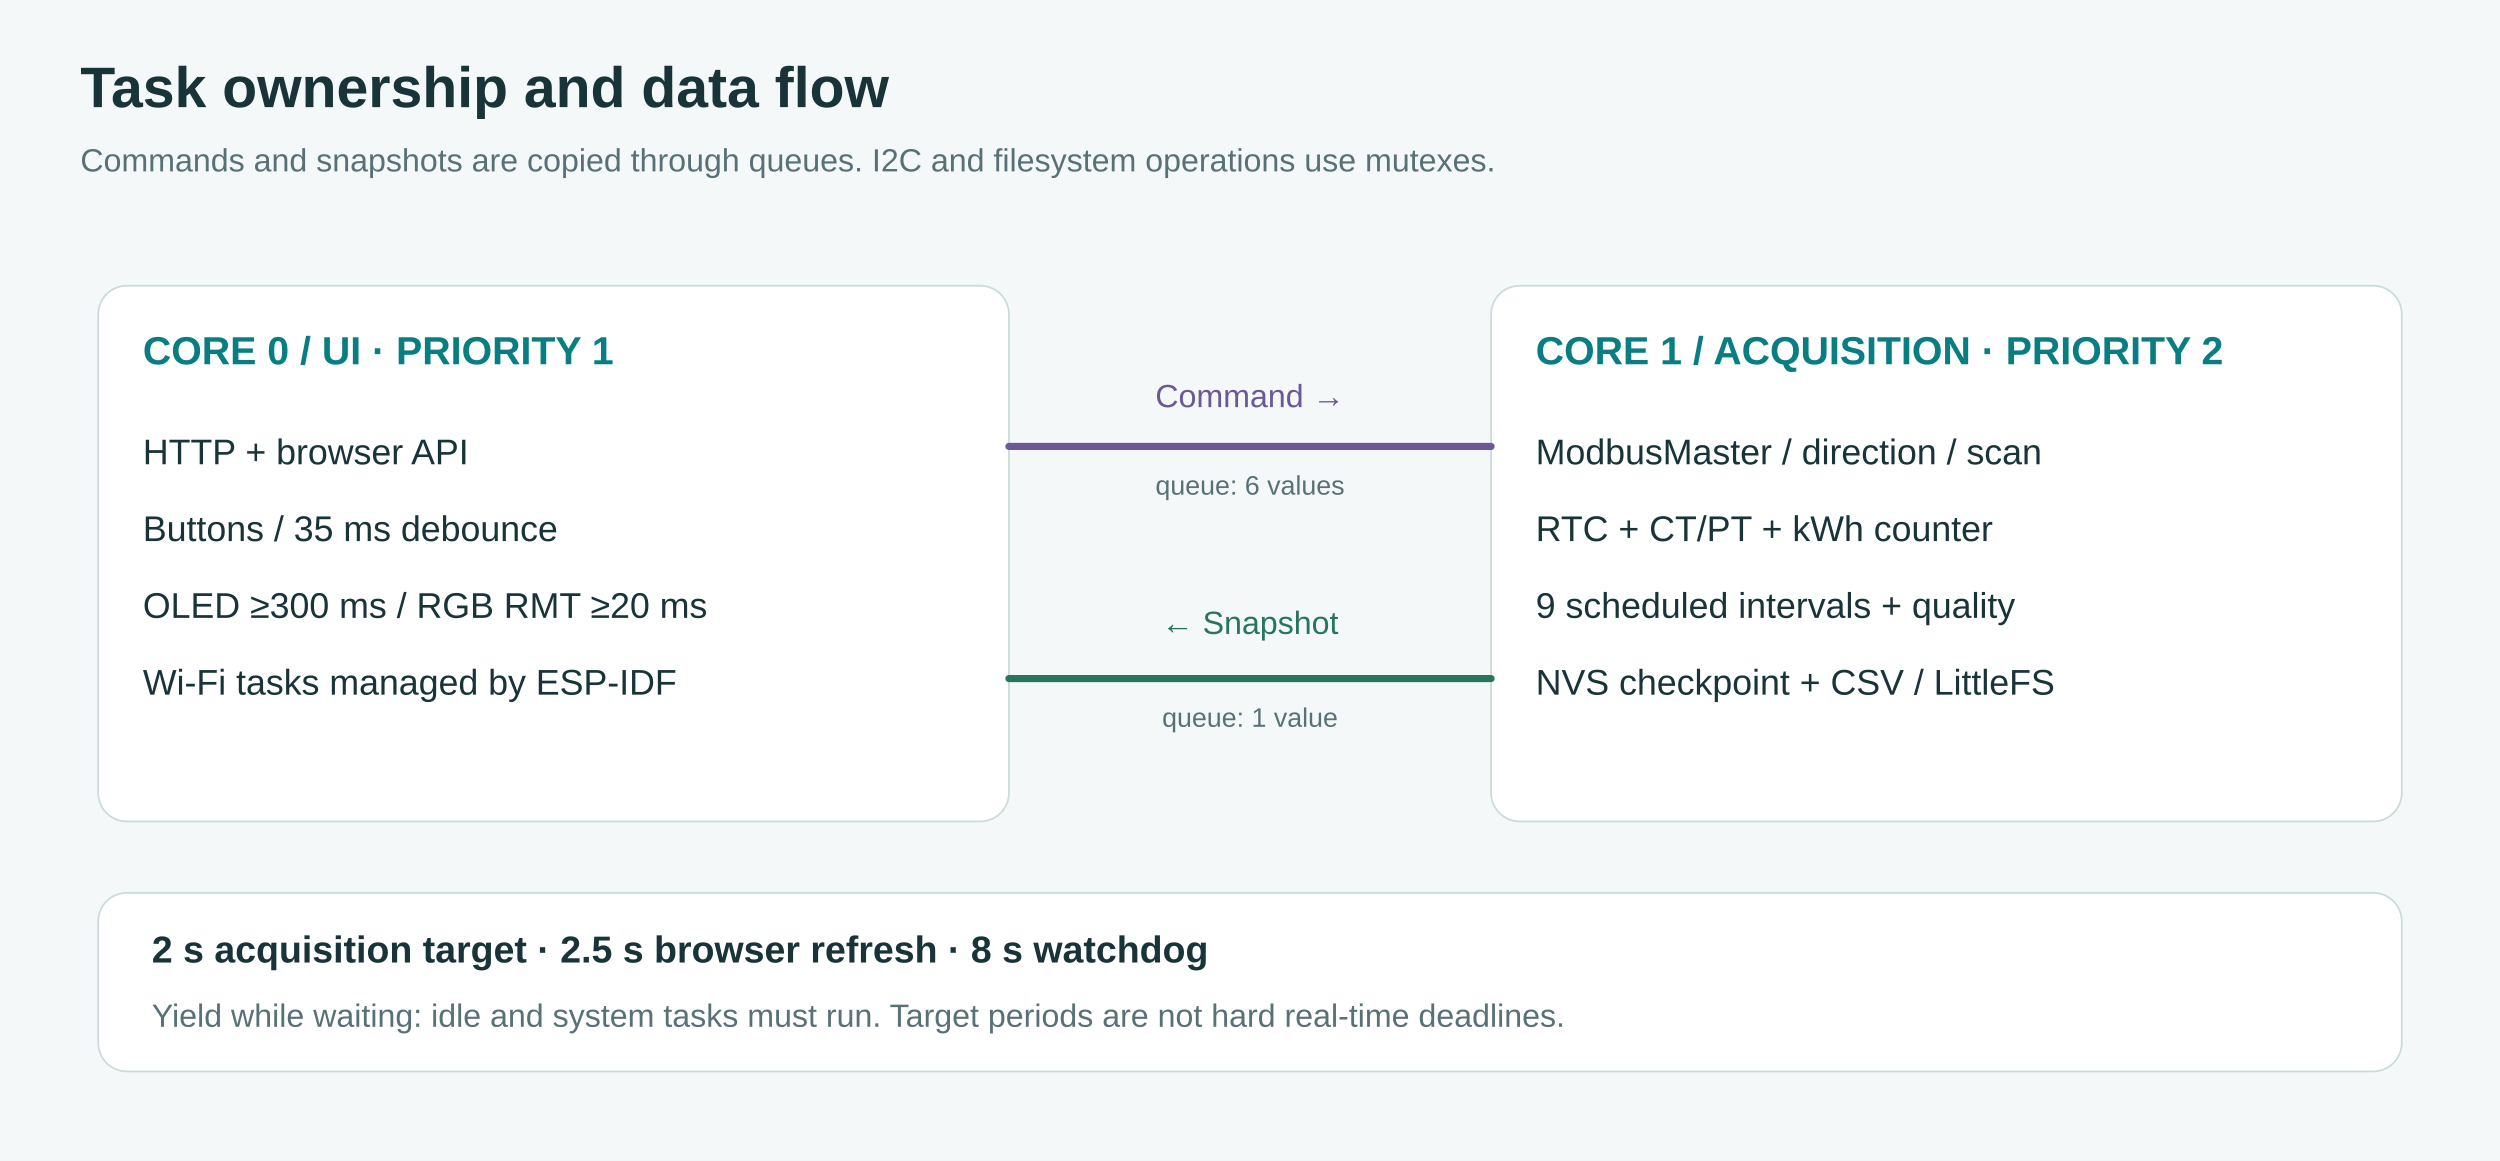
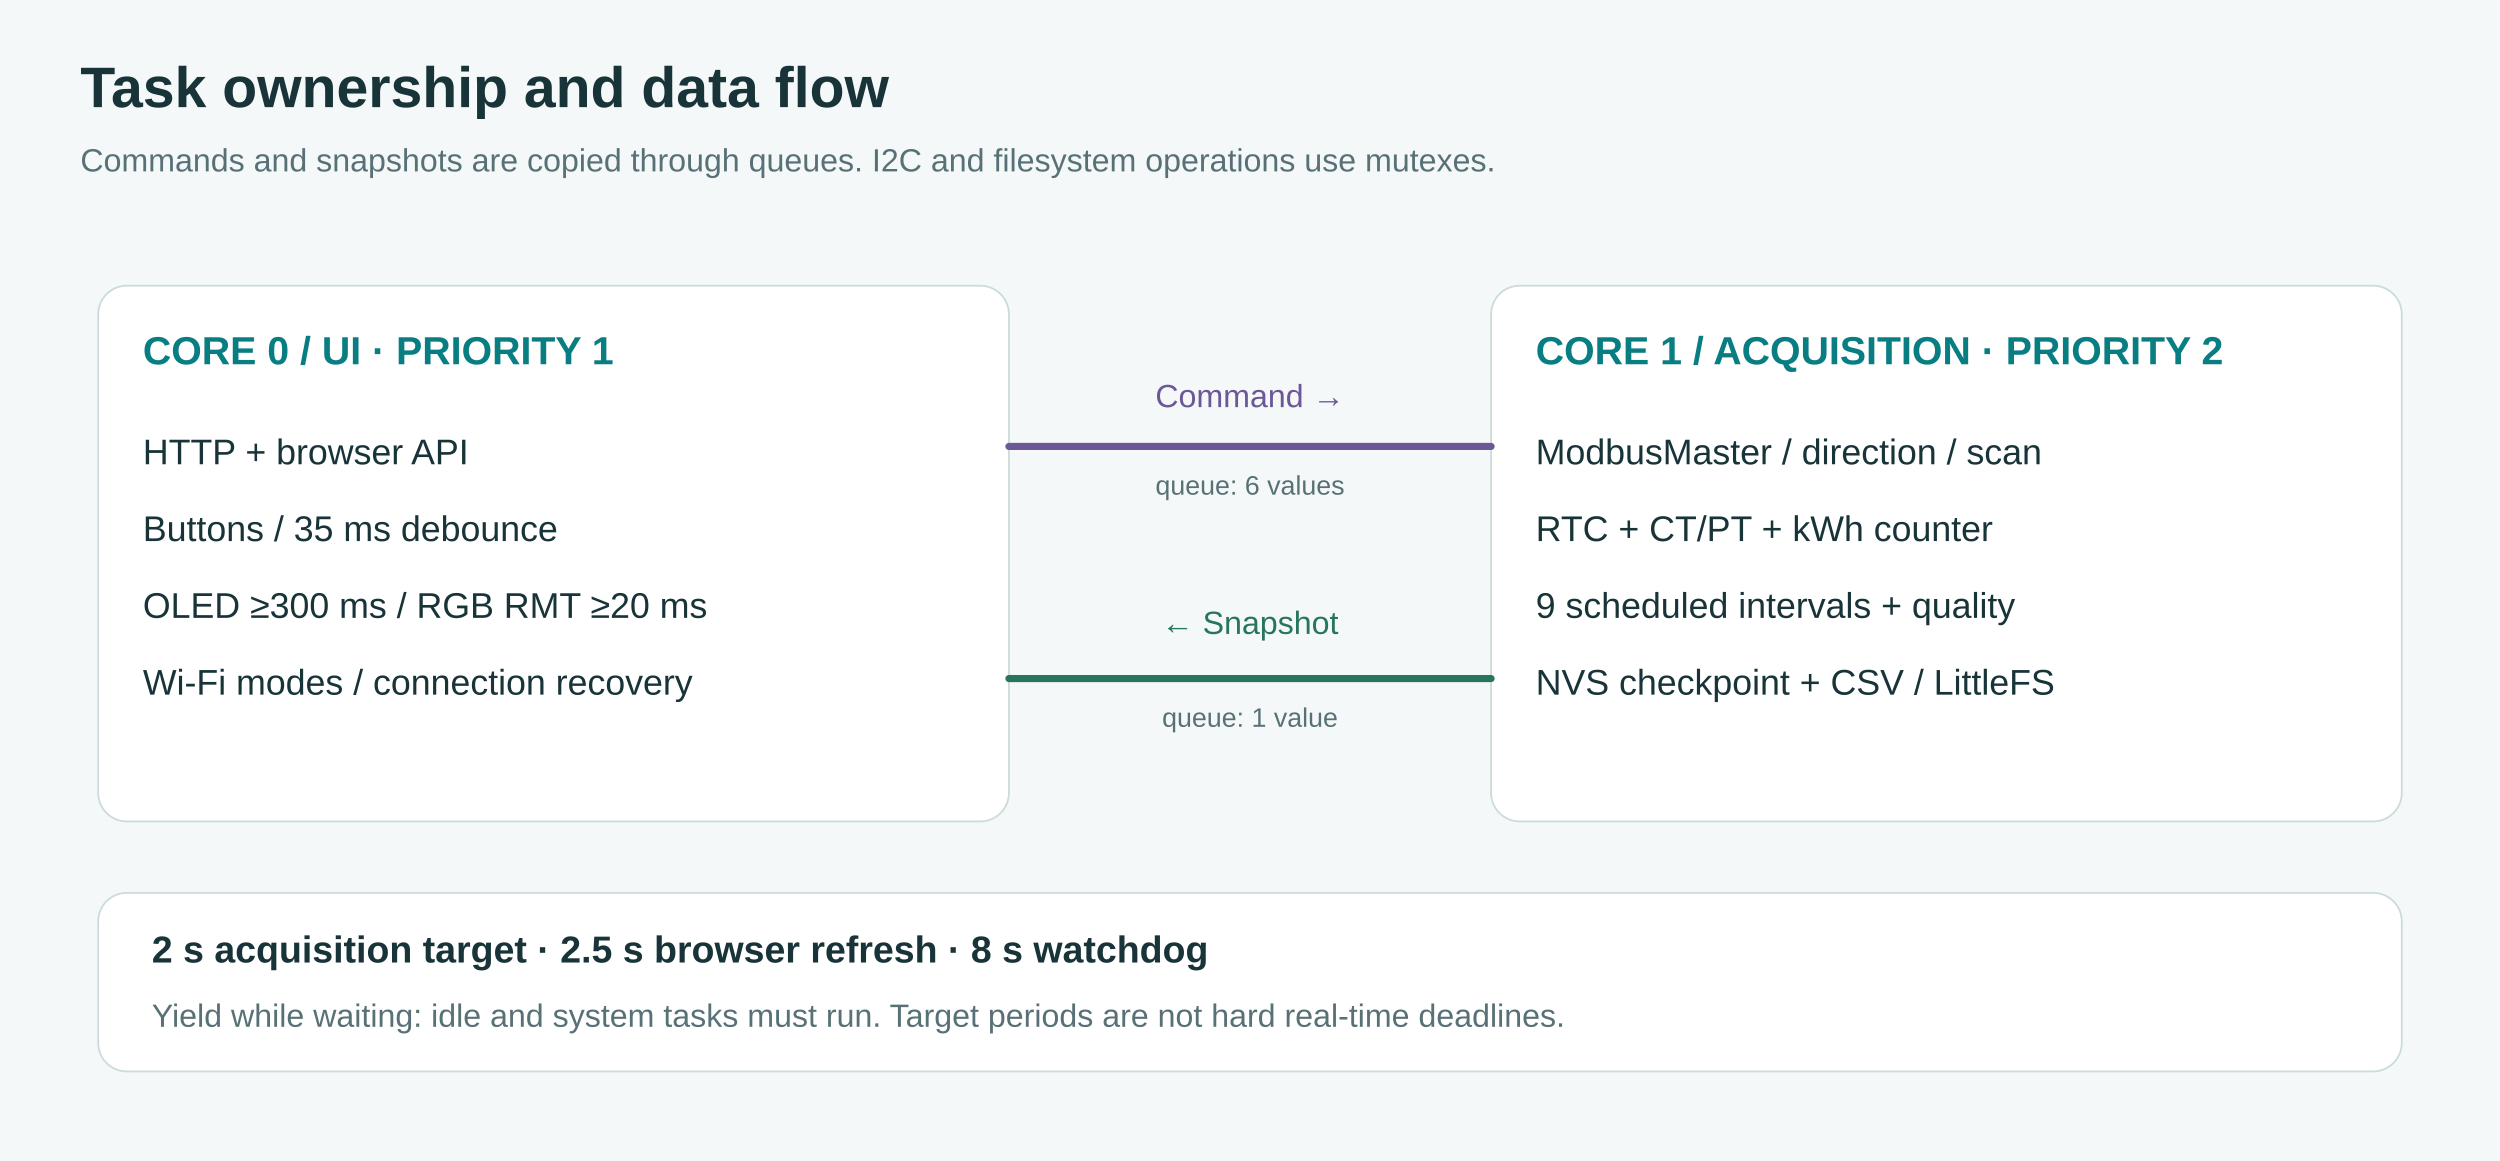
<svg xmlns="http://www.w3.org/2000/svg" width="1400" height="650" viewBox="0 0 1400 650" role="img" aria-labelledby="title desc">
  <rect width="100%" height="100%" fill="#f5f8f8" />
  <text x="45" y="60" fill="#183438" font-family="Arial, sans-serif" font-size="32" font-weight="700" text-anchor="start">Task ownership and data flow</text>
  <text x="45" y="96" fill="#587176" font-family="Arial, sans-serif" font-size="18" font-weight="400" text-anchor="start">Commands and snapshots are copied through queues. I2C and filesystem operations use mutexes.</text>
  <rect x="55" y="160" width="510" height="300" rx="16" fill="#ffffff" stroke="#cbdada" />
  <text x="80" y="204" fill="#087e82" font-family="Arial, sans-serif" font-size="22" font-weight="700" text-anchor="start">CORE 0 / UI · PRIORITY 1</text>
  <text x="80" y="260" fill="#183438" font-family="Arial, sans-serif" font-size="20" font-weight="400" text-anchor="start">HTTP + browser API</text>
  <text x="80" y="303" fill="#183438" font-family="Arial, sans-serif" font-size="20" font-weight="400" text-anchor="start">Buttons / 35 ms debounce</text>
  <text x="80" y="346" fill="#183438" font-family="Arial, sans-serif" font-size="20" font-weight="400" text-anchor="start">OLED ≥300 ms / RGB RMT ≥20 ms</text>
-   <text x="80" y="389" fill="#183438" font-family="Arial, sans-serif" font-size="20" font-weight="400" text-anchor="start">Wi-Fi tasks managed by ESP-IDF</text>
+   <text x="80" y="389" fill="#183438" font-family="Arial, sans-serif" font-size="20" font-weight="400" text-anchor="start">Wi-Fi modes / connection recovery</text>
  <rect x="835" y="160" width="510" height="300" rx="16" fill="#ffffff" stroke="#cbdada" />
  <text x="860" y="204" fill="#087e82" font-family="Arial, sans-serif" font-size="22" font-weight="700" text-anchor="start">CORE 1 / ACQUISITION · PRIORITY 2</text>
  <text x="860" y="260" fill="#183438" font-family="Arial, sans-serif" font-size="20" font-weight="400" text-anchor="start">ModbusMaster / direction / scan</text>
  <text x="860" y="303" fill="#183438" font-family="Arial, sans-serif" font-size="20" font-weight="400" text-anchor="start">RTC + CT/PT + kWh counter</text>
  <text x="860" y="346" fill="#183438" font-family="Arial, sans-serif" font-size="20" font-weight="400" text-anchor="start">9 scheduled intervals + quality</text>
  <text x="860" y="389" fill="#183438" font-family="Arial, sans-serif" font-size="20" font-weight="400" text-anchor="start">NVS checkpoint + CSV / LittleFS</text>
  <polyline points="565,250 835,250" fill="none" stroke="#6d5897" stroke-width="4" stroke-linejoin="round" stroke-linecap="round" />
  <text x="700" y="228" fill="#6d5897" font-family="Arial, sans-serif" font-size="18" font-weight="400" text-anchor="middle">Command →</text>
  <text x="700" y="277" fill="#587176" font-family="Arial, sans-serif" font-size="15" font-weight="400" text-anchor="middle">queue: 6 values</text>
  <polyline points="835,380 565,380" fill="none" stroke="#28755e" stroke-width="4" stroke-linejoin="round" stroke-linecap="round" />
  <text x="700" y="355" fill="#28755e" font-family="Arial, sans-serif" font-size="18" font-weight="400" text-anchor="middle">← Snapshot</text>
  <text x="700" y="407" fill="#587176" font-family="Arial, sans-serif" font-size="15" font-weight="400" text-anchor="middle">queue: 1 value</text>
  <rect x="55" y="500" width="1290" height="100" rx="16" fill="#ffffff" stroke="#cbdada" />
  <text x="85" y="539" fill="#183438" font-family="Arial, sans-serif" font-size="21" font-weight="600" text-anchor="start">2 s acquisition target  ·  2.5 s browser refresh  ·  8 s watchdog</text>
  <text x="85" y="575" fill="#587176" font-family="Arial, sans-serif" font-size="18" font-weight="400" text-anchor="start">Yield while waiting: idle and system tasks must run. Target periods are not hard real-time deadlines.</text>
</svg>
